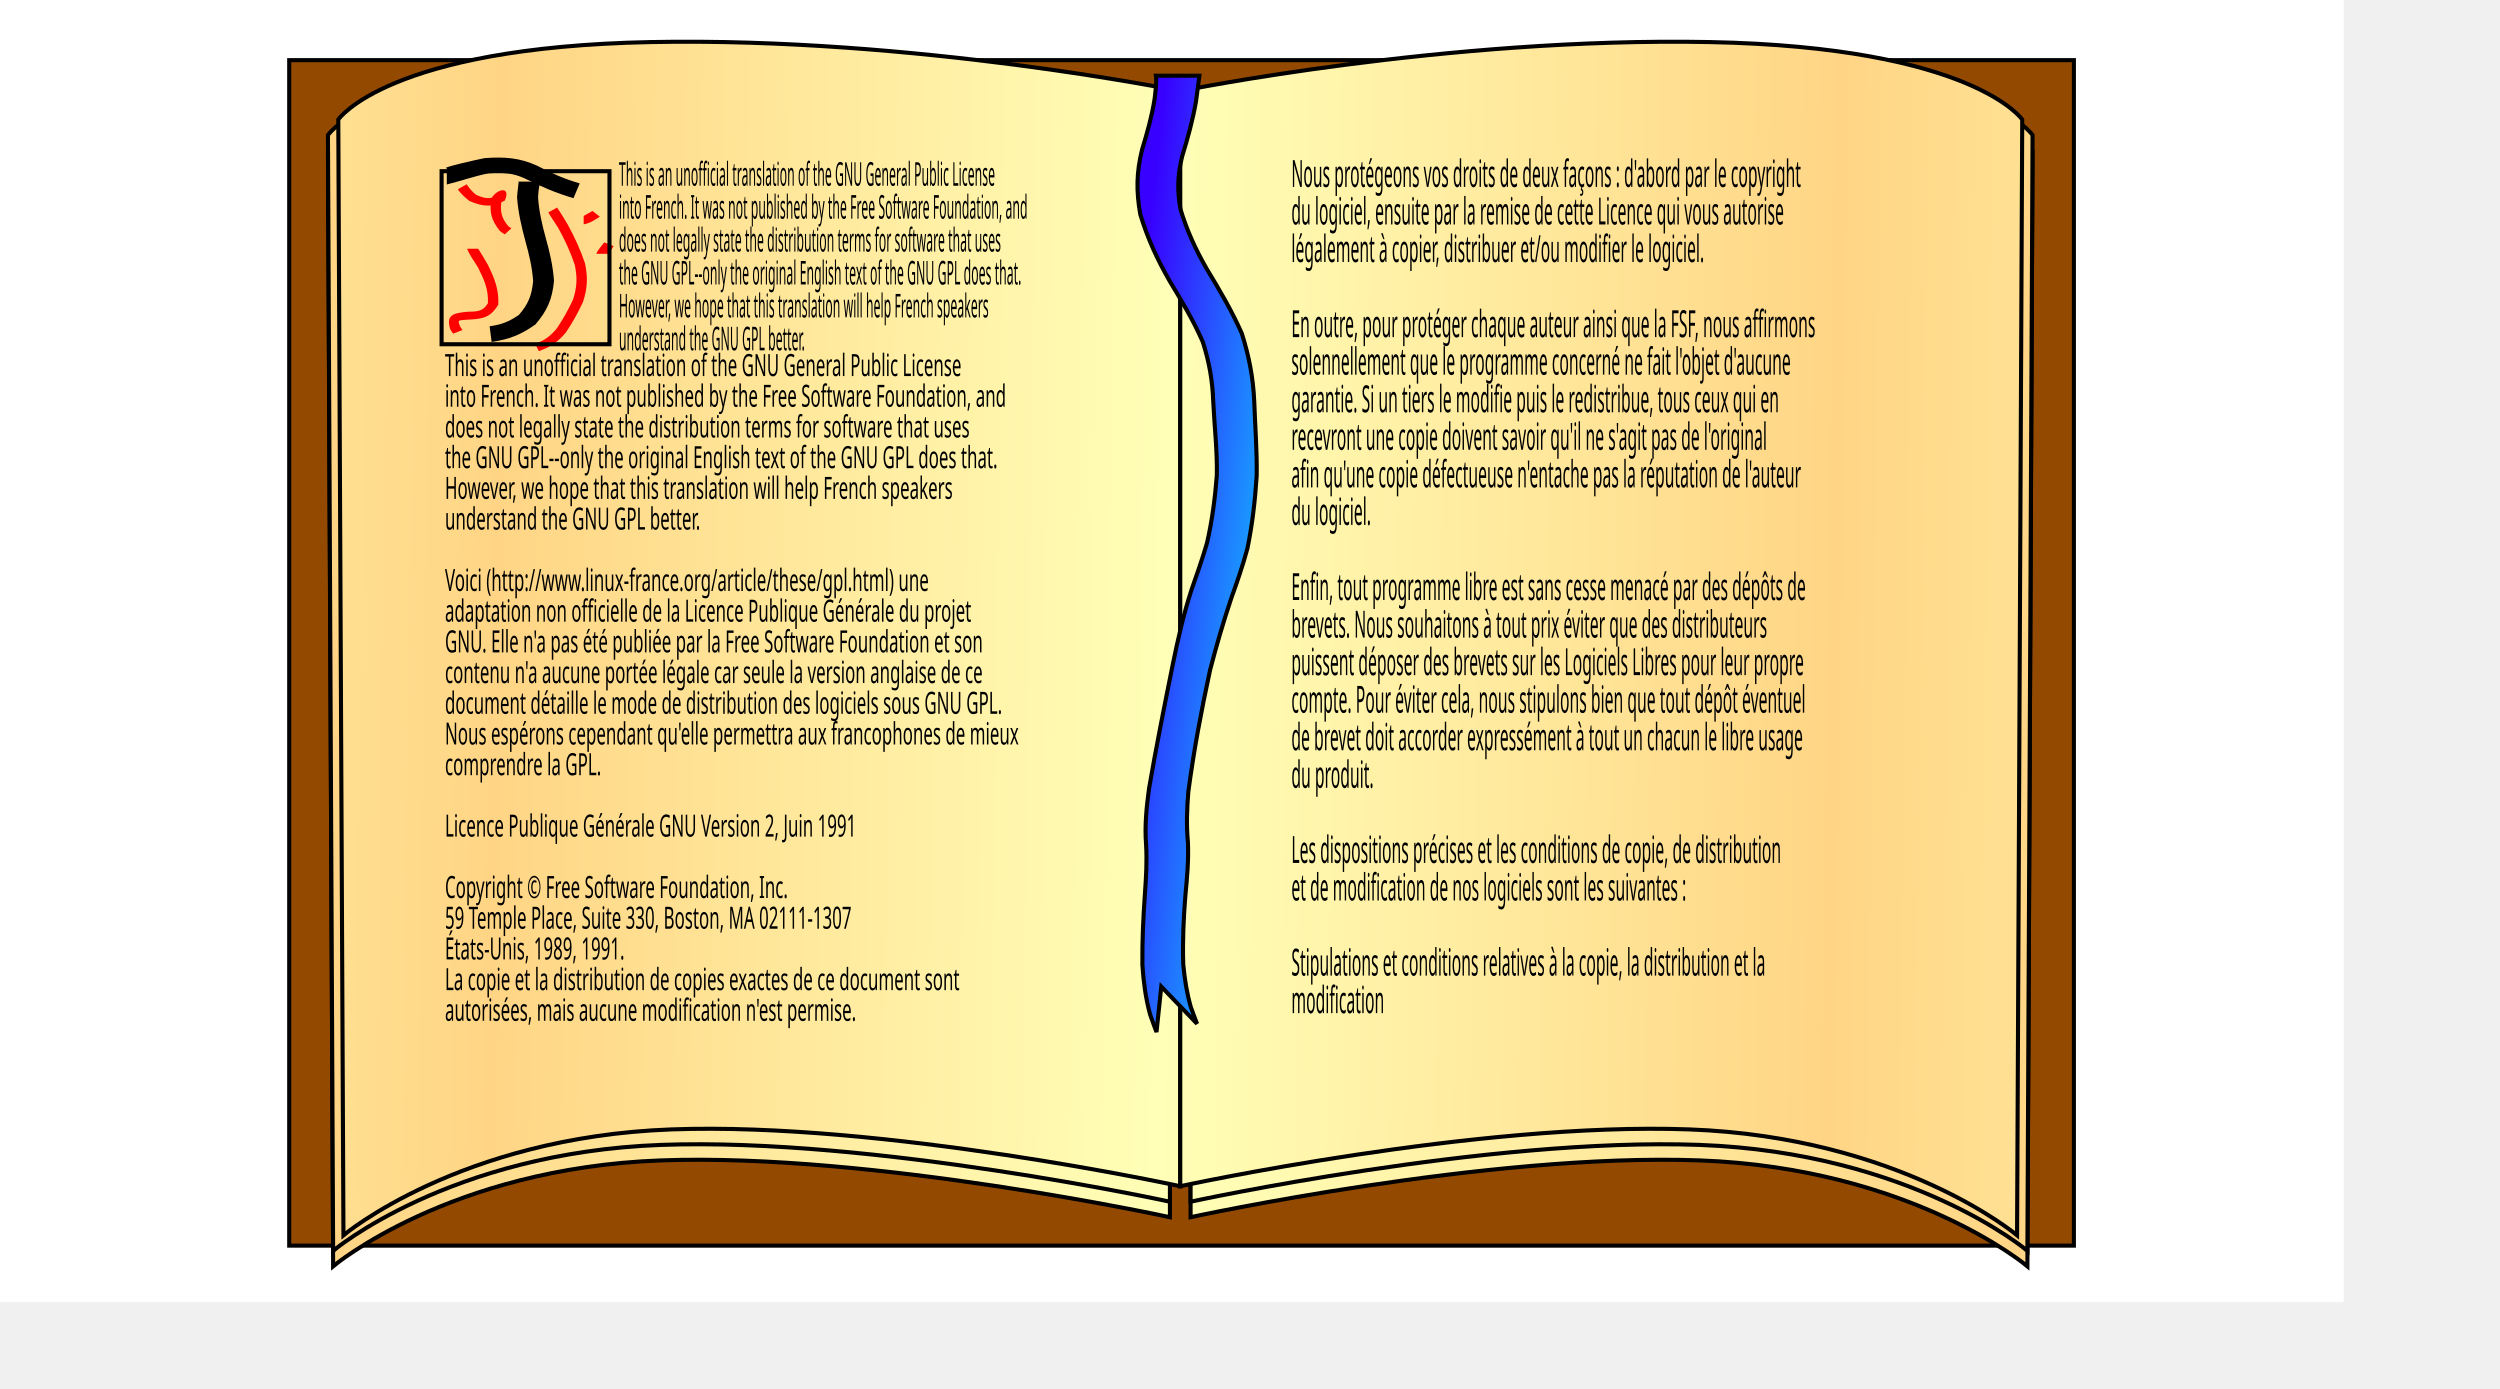
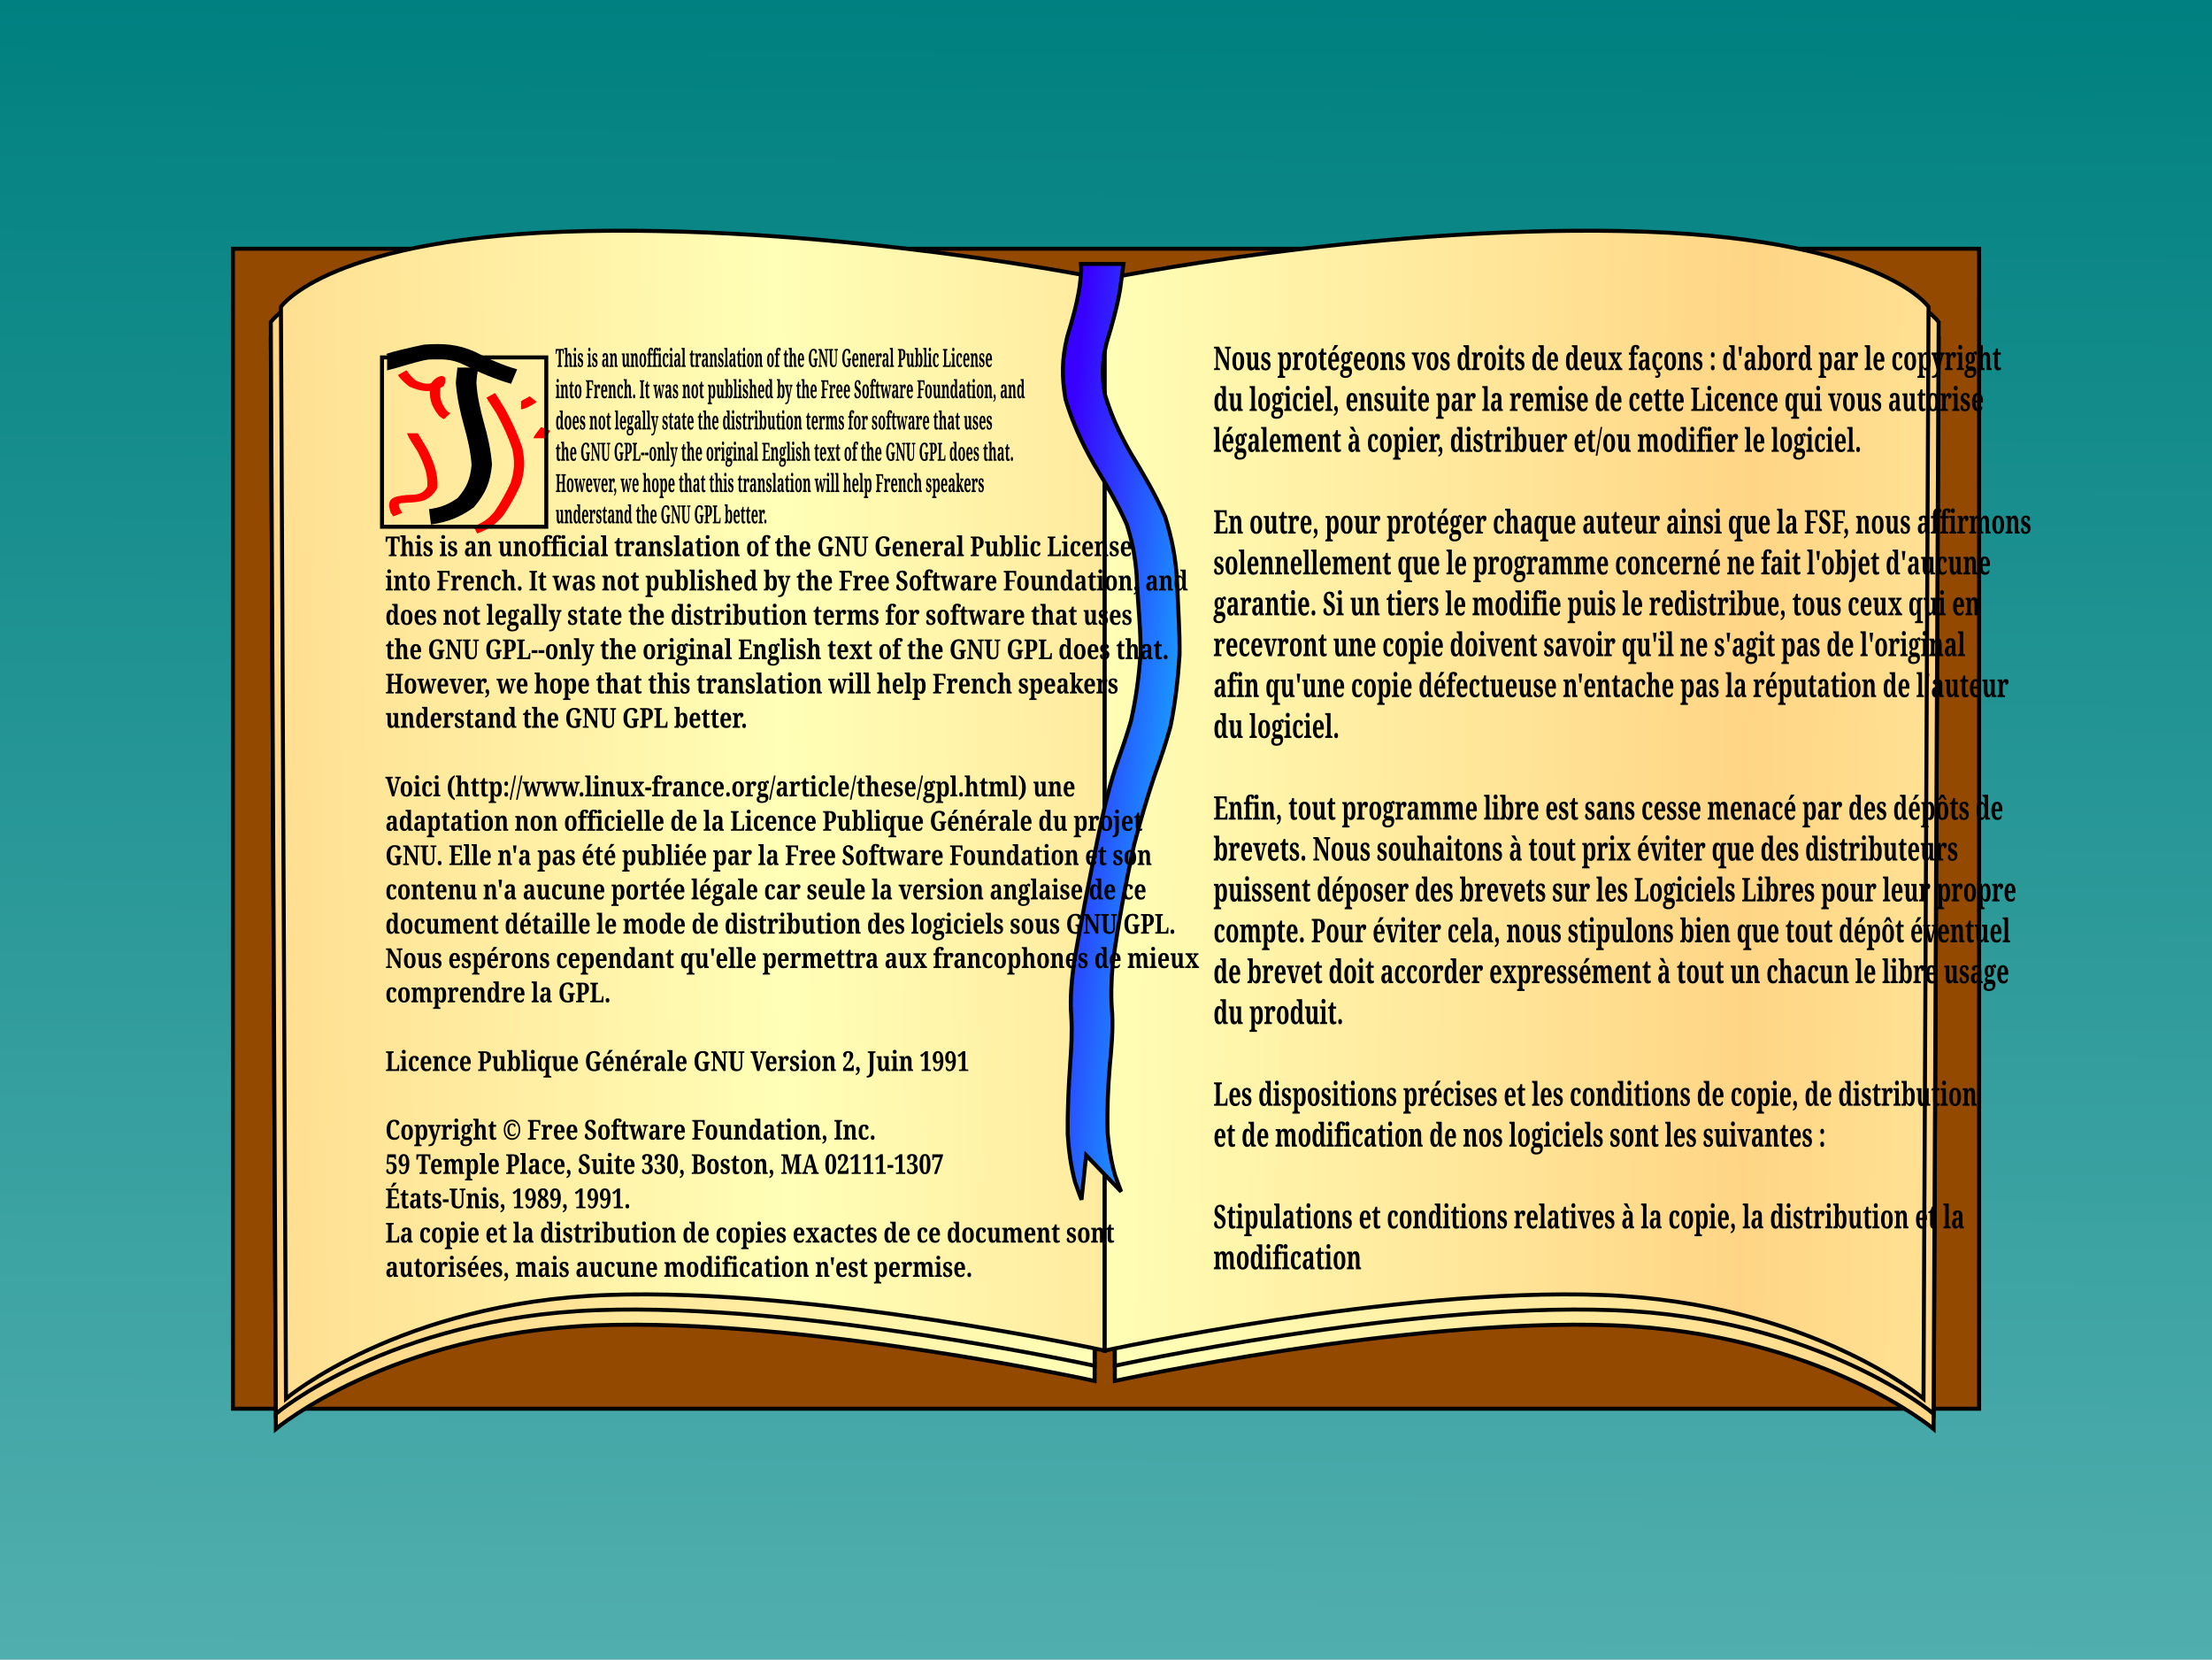
- <svg xmlns="http://www.w3.org/2000/svg" xmlns:xlink="http://www.w3.org/1999/xlink" id="svg548" width="1020.47pt" height="566.93pt">
+ <svg xmlns="http://www.w3.org/2000/svg" xmlns:xlink="http://www.w3.org/1999/xlink" id="svg548" width="1013" height="760" version="1.0">
  <defs id="defs550">
+     <linearGradient id="linearGradient2061">
+       <stop id="stop2063" offset="0" style="stop-color:teal;stop-opacity:1;" />
+       <stop id="stop2065" offset="1" style="stop-color:#51aeae;stop-opacity:1;" />
+     </linearGradient>
    <linearGradient id="linearGradient574">
      <stop style="stop-color:#3800ff;stop-opacity:1;" offset="0" id="stop575" />
      <stop style="stop-color:#17a5ff;stop-opacity:1;" offset="1" id="stop576" />
    </linearGradient>
    <linearGradient id="linearGradient559">
      <stop style="stop-color:#ffd585;stop-opacity:1;" offset="0" id="stop560" />
      <stop style="stop-color:#ffffb7;stop-opacity:1;" offset="1" id="stop561" />
    </linearGradient>
-     <linearGradient xlink:href="#linearGradient559" id="linearGradient562" x1="0.011" y1="0.461" x2="1.001" y2="0.461" gradientUnits="objectBoundingBox" spreadMethod="reflect" />
-     <linearGradient xlink:href="#linearGradient559" id="linearGradient563" x1="-2.001" y1="0.461" x2="-1.012" y2="0.461" gradientUnits="objectBoundingBox" gradientTransform="scale(-1,1)" spreadMethod="reflect" />
-     <linearGradient xlink:href="#linearGradient559" id="linearGradient570" x1="1.812" y1="0.438" x2="1.017" y2="0.453" gradientUnits="objectBoundingBox" spreadMethod="reflect" />
-     <linearGradient xlink:href="#linearGradient559" id="linearGradient571" x1="-0.188" y1="0.438" x2="-0.983" y2="0.453" gradientUnits="objectBoundingBox" gradientTransform="scale(-1,1)" spreadMethod="reflect" />
-     <linearGradient xlink:href="#linearGradient574" id="linearGradient573" x1="-0" y1="0.266" x2="0.706" y2="0.875" gradientUnits="objectBoundingBox" spreadMethod="pad" />
+     <linearGradient xlink:href="#linearGradient559" id="linearGradient562" x1="101.194" y1="448.484" x2="426.358" y2="448.484" gradientUnits="userSpaceOnUse" spreadMethod="reflect" gradientTransform="scale(0.840454,1.189833)" />
+     <linearGradient xlink:href="#linearGradient559" id="linearGradient563" x1="-559.973" y1="448.484" x2="-234.809" y2="448.484" gradientUnits="userSpaceOnUse" gradientTransform="scale(0.840454,1.189833)" spreadMethod="reflect" />
+     <linearGradient xlink:href="#linearGradient559" id="linearGradient570" x1="692.996" y1="440.783" x2="431.594" y2="445.917" gradientUnits="userSpaceOnUse" spreadMethod="reflect" gradientTransform="scale(0.840454,1.189833)" />
+     <linearGradient xlink:href="#linearGradient559" id="linearGradient571" x1="35.861" y1="440.783" x2="-225.54" y2="445.917" gradientUnits="userSpaceOnUse" gradientTransform="scale(0.840454,1.189833)" spreadMethod="reflect" />
+     <linearGradient xlink:href="#linearGradient574" id="linearGradient573" x1="957.798" y1="160.329" x2="1037.034" y2="228.73" gradientUnits="userSpaceOnUse" spreadMethod="pad" gradientTransform="scale(0.358051,2.7929)" />
+     <linearGradient xlink:href="#linearGradient559" id="linearGradient2038" gradientUnits="userSpaceOnUse" spreadMethod="reflect" x1="101.194" y1="448.484" x2="426.358" y2="448.484" gradientTransform="scale(0.840454,1.189833)" />
+     <linearGradient xlink:href="#linearGradient559" id="linearGradient2040" gradientUnits="userSpaceOnUse" gradientTransform="scale(0.840454,1.189833)" spreadMethod="reflect" x1="-559.973" y1="448.484" x2="-234.809" y2="448.484" />
+     <linearGradient xlink:href="#linearGradient2061" id="linearGradient2059" x1="524.58" y1="-0.852" x2="521.767" y2="760" gradientUnits="userSpaceOnUse" gradientTransform="scale(0.937963,1)" />
  </defs>
-   <rect style="fill:#ffffff;fill-opacity:1;fill-rule:evenodd;stroke:none;stroke-width:1pt;stroke-linecap:butt;stroke-linejoin:miter;stroke-opacity:1;" id="rect1062" width="1278.335" height="714.025" x="0" y="0.394" transform="matrix(0.99785,0,0,0.992489,0,-0.39177)" />
-   <rect style="font-size:12;fill:#934a00;fill-rule:evenodd;stroke:#000000;stroke-width:1.667pt;" id="rect556" width="971.307" height="645.195" x="157.405" y="32.737" />
-   <g id="g567" transform="matrix(1.66697,0,0,1.66697,46.35808,-559.0441)">
-     <path style="fill:url(#linearGradient562);fill-rule:evenodd;stroke:black;stroke-opacity:1;stroke-width:1pt;stroke-linejoin:miter;stroke-linecap:butt;fill-opacity:1;" d="M 84.324 743.737 C 84.324 743.737 122.27 711.694 191.415 709.164 C 260.561 706.634 357.533 727.715 357.533 727.715 L 357.533 370.182 C 357.533 370.182 270.68 352.474 184.669 354.16 C 98.659 355.847 82.637 379.457 82.637 379.457 C 82.637 379.457 84.324 743.737 84.324 743.737 z " id="path568" transform="translate(-3.372955,5.059402)" />
-     <path style="fill:url(#linearGradient563);fill-rule:evenodd;stroke:black;stroke-opacity:1;stroke-width:1pt;stroke-linejoin:miter;stroke-linecap:butt;fill-opacity:1;" d="M 84.324 743.737 C 84.324 743.737 122.27 711.694 191.415 709.164 C 260.561 706.634 357.533 727.715 357.533 727.715 L 357.533 370.182 C 357.533 370.182 270.68 352.474 184.669 354.16 C 98.659 355.847 82.637 379.457 82.637 379.457 C 82.637 379.457 84.324 743.737 84.324 743.737 z " id="path569" transform="matrix(-1,0,0,1,718.4393,5.059402)" />
+   <rect style="opacity:1;fill:url(#linearGradient2059);fill-opacity:1;stroke:none;stroke-width:6.123;stroke-linecap:butt;stroke-linejoin:round;stroke-miterlimit:4;stroke-dasharray:none;stroke-opacity:1" id="rect2121" width="1013" height="760" x="0" y="0" />
+   <g id="g1958" transform="matrix(0.823296,0,0,0.823296,-22.92742,86.95419)">
+     <rect y="32.737" x="157.405" height="645.195" width="971.307" id="rect556" style="font-size:12px;fill:#934a00;fill-rule:evenodd;stroke:black;stroke-width:1.667pt" />
+     <g transform="matrix(1.66697,0,0,1.66697,46.35808,-559.0441)" id="g567">
+       <path transform="translate(-3.372955,5.059402)" id="path568" d="M 84.324,743.737 C 84.324,743.737 122.27,711.694 191.415,709.164 C 260.561,706.634 357.533,727.715 357.533,727.715 L 357.533,370.182 C 357.533,370.182 270.68,352.474 184.669,354.16 C 98.659,355.847 82.637,379.457 82.637,379.457 C 82.637,379.457 84.324,743.737 84.324,743.737 z " style="fill:url(#linearGradient2038);fill-opacity:1;fill-rule:evenodd;stroke:black;stroke-width:1pt;stroke-linecap:butt;stroke-linejoin:miter;stroke-opacity:1" />
+       <path transform="matrix(-1,0,0,1,718.4393,5.059402)" id="path569" d="M 84.324,743.737 C 84.324,743.737 122.27,711.694 191.415,709.164 C 260.561,706.634 357.533,727.715 357.533,727.715 L 357.533,370.182 C 357.533,370.182 270.68,352.474 184.669,354.16 C 98.659,355.847 82.637,379.457 82.637,379.457 C 82.637,379.457 84.324,743.737 84.324,743.737 z " style="fill:url(#linearGradient2040);fill-opacity:1;fill-rule:evenodd;stroke:black;stroke-width:1pt;stroke-linecap:butt;stroke-linejoin:miter;stroke-opacity:1" />
+     </g>
+     <g transform="matrix(1.66697,0,0,1.66697,46.35808,-567.4778)" id="g564">
+       <path transform="translate(-3.372955,5.059402)" id="path557" d="M 84.324,743.737 C 84.324,743.737 122.27,711.694 191.415,709.164 C 260.561,706.634 357.533,727.715 357.533,727.715 L 357.533,370.182 C 357.533,370.182 270.68,352.474 184.669,354.16 C 98.659,355.847 82.637,379.457 82.637,379.457 C 82.637,379.457 84.324,743.737 84.324,743.737 z " style="fill:url(#linearGradient562);fill-opacity:1;fill-rule:evenodd;stroke:black;stroke-width:1pt;stroke-linecap:butt;stroke-linejoin:miter;stroke-opacity:1" />
+       <path transform="matrix(-1,0,0,1,718.4393,5.059402)" id="path558" d="M 84.324,743.737 C 84.324,743.737 122.27,711.694 191.415,709.164 C 260.561,706.634 357.533,727.715 357.533,727.715 L 357.533,370.182 C 357.533,370.182 270.68,352.474 184.669,354.16 C 98.659,355.847 82.637,379.457 82.637,379.457 C 82.637,379.457 84.324,743.737 84.324,743.737 z " style="fill:url(#linearGradient563);fill-opacity:1;fill-rule:evenodd;stroke:black;stroke-width:1pt;stroke-linecap:butt;stroke-linejoin:miter;stroke-opacity:1" />
+     </g>
+     <path transform="matrix(1.66697,0,0,1.66697,46.35808,-567.478)" id="path554" d="M 84.324,743.737 C 84.324,743.737 122.27,711.694 191.415,709.164 C 260.561,706.634 357.533,727.715 357.533,727.715 L 357.533,370.182 C 357.533,370.182 270.68,352.474 184.669,354.16 C 98.659,355.847 82.637,379.457 82.637,379.457 C 82.637,379.457 84.324,743.737 84.324,743.737 z " style="fill:url(#linearGradient571);fill-opacity:1;fill-rule:evenodd;stroke:black;stroke-width:1pt;stroke-linecap:butt;stroke-linejoin:miter;stroke-opacity:1" />
+     <path transform="matrix(-1.66697,0,0,1.66697,1238.352,-567.478)" id="path555" d="M 84.324,743.737 C 84.324,743.737 122.27,711.694 191.415,709.164 C 260.561,706.634 357.533,727.715 357.533,727.715 L 357.533,370.182 C 357.533,370.182 270.68,352.474 184.669,354.16 C 98.659,355.847 82.637,379.457 82.637,379.457 C 82.637,379.457 84.324,743.737 84.324,743.737 z " style="fill:url(#linearGradient570);fill-opacity:1;fill-rule:evenodd;stroke:black;stroke-width:1pt;stroke-linecap:butt;stroke-linejoin:miter;stroke-opacity:1" />
+     <path transform="matrix(1.66697,0,0,1.66697,46.35808,-567.4778)" d="M 363.794,365.137 C 363.44,367.936 363.055,370.732 362.674,373.527 C 361.616,379.672 359.985,385.489 358.162,391.447 C 356.629,397.67 356.494,402.426 357.606,408.744 C 359.717,415.729 362.523,421.823 366.143,428.156 C 370.346,435.095 374.376,441.883 377.637,449.313 C 379.987,456.763 381.334,463.687 381.689,471.491 C 381.952,479.609 382.633,487.614 382.486,495.785 C 381.96,503.817 381.084,511.596 379.465,519.481 C 377.978,524.98 376.152,530.291 374.223,535.649 C 371.608,543.396 369.356,551.184 367.289,559.095 C 364.426,572.306 361.958,585.466 360.173,598.866 C 359.718,604.47 359.507,609.774 360.032,615.366 C 360.289,621.218 359.769,626.906 359.213,632.734 C 358.599,640.26 358.267,647.648 358.504,655.195 C 358.954,660.045 359.647,664.581 360.994,669.261 C 361.635,671.08 362.333,672.875 363.013,674.68 L 351.336,662.539 L 349.778,677.381 C 349.06,675.448 348.333,673.523 347.666,671.572 C 346.215,666.222 345.557,661.057 345.173,655.528 C 345.079,647.685 345.457,639.944 346.007,632.121 C 346.374,626.736 346.708,621.469 346.368,616.08 C 345.902,609.862 346.512,604.053 347.34,597.873 C 349.664,584.396 352.339,570.998 355.044,557.592 C 356.752,549.244 358.55,541.189 361.172,533.09 C 362.978,527.974 364.762,522.886 366.274,517.675 C 367.961,510.305 368.907,503.044 369.482,495.506 C 369.62,487.389 368.689,479.563 368.302,471.517 C 368.07,464.64 366.981,458.622 364.897,452.062 C 361.847,445.096 358.021,438.718 354.094,432.207 C 350.004,425.093 346.853,418.242 344.476,410.386 C 343.142,402.746 343.222,396.791 345.072,389.262 C 346.774,383.7 348.293,378.313 349.185,372.562 C 349.425,370.121 349.879,367.592 349.586,365.137 L 363.794,365.137 z " id="path572" style="fill:url(#linearGradient573);fill-opacity:1;fill-rule:nonzero;stroke:black;stroke-width:1pt;stroke-linecap:butt;stroke-linejoin:miter;stroke-opacity:1" />
+     <g transform="matrix(1.66697,0,0,1.66697,46.35808,-552.0157)" id="g586">
+       <path d="M 118.069,386.082 C 115.579,386.033 127.761,383.289 130.433,382.767 C 136.855,382.334 141.676,382.579 147.557,385.25 C 152.114,387.641 156.518,389.61 161.47,391.017 L 159.429,395.851 C 153.842,394.218 148.789,392.056 143.59,389.442 C 139.528,387.545 136.245,387.457 131.77,387.727 C 127.071,388.642 122.657,390.244 118.069,391.384 L 118.069,386.082 z " id="path578" style="fill:black;fill-opacity:1;fill-rule:nonzero;stroke:none;stroke-width:1pt;stroke-linecap:butt;stroke-linejoin:miter;stroke-opacity:1" />
+       <path d="M 148.589,390.435 C 148.158,392.013 147.962,393.729 147.87,395.577 C 148.165,400.181 149.155,404.381 150.371,408.827 C 151.698,413.533 152.714,417.971 153.071,422.853 C 152.478,428.879 150.92,432.484 146.99,437.089 C 142.292,440.441 138.407,441.951 132.699,442.8 L 132.046,437.673 C 135.877,437.161 138.425,436.161 141.601,433.961 C 144.692,430.426 145.791,427.612 146.258,422.945 C 145.939,418.389 144.94,414.24 143.717,409.845 C 142.417,405.06 141.38,400.504 141.001,395.556 C 141.029,394.404 141.836,388.396 141.485,390.435 L 148.589,390.435 z " id="path579" style="fill:black;fill-opacity:1;fill-rule:nonzero;stroke:none;stroke-width:1pt;stroke-linecap:butt;stroke-linejoin:miter;stroke-opacity:1" />
+       <path d="M 124.551,391.329 C 125.509,392.724 126.35,393.76 127.709,394.808 C 130.144,395.812 131.979,396.396 134.31,394.983 C 134.805,394.245 136.594,394.956 135.953,396.593 C 135.412,400.118 135.853,402.167 138.078,404.947 C 138.782,405.466 138.417,405.223 139.173,405.674 L 136.981,407.663 C 135.876,406.972 136.408,407.342 135.387,406.556 C 132.569,402.944 131.894,400.433 132.614,395.891 C 134.69,392.545 139.07,391.98 137.001,396.633 C 132.728,398.953 129.907,398.647 125.449,396.776 C 124.167,395.777 122,393.782 121.705,392.913 L 124.551,391.329 z " id="path580" style="fill:red;fill-opacity:1;fill-rule:nonzero;stroke:none;stroke-width:1pt;stroke-linecap:butt;stroke-linejoin:miter;stroke-opacity:1" />
+       <path d="M 128.262,412.359 C 128.325,412.223 130.848,416.514 131.444,417.536 C 133.652,421.993 135.108,425.606 134.88,430.592 C 132.297,435.012 129.563,435.296 124.574,435.534 C 122.042,435.783 121.38,435.403 122.442,437.773 C 122.902,438.528 122.657,438.15 123.178,438.904 L 120.116,440.085 C 119.496,439.192 119.788,439.638 119.237,438.748 C 117.695,434.018 120.061,433.446 124.513,432.954 C 127.764,432.829 129.77,433.05 131.483,430.174 C 131.732,425.749 130.266,422.476 128.294,418.539 C 127.096,416.532 125.536,414.535 124.71,412.359 L 128.262,412.359 z " id="path581" style="fill:red;fill-opacity:1;fill-rule:nonzero;stroke:none;stroke-width:1pt;stroke-linecap:butt;stroke-linejoin:miter;stroke-opacity:1" />
+       <path d="M 154.065,398.918 C 155.323,400.712 156.43,402.621 157.567,404.494 C 159.823,408.61 161.681,412.649 163.184,417.097 C 164.154,421.807 164.018,425.127 162.549,429.706 C 160.916,433.236 159.111,436.516 156.923,439.732 C 154.275,442.85 151.963,444.406 148.112,445.796 L 146.899,443.376 C 150.005,442.278 151.749,441.007 153.886,438.505 C 155.978,435.455 157.701,432.342 159.26,428.989 C 160.601,424.864 160.721,421.907 159.857,417.656 C 158.416,413.367 156.625,409.495 154.431,405.54 C 153.571,404.154 151.605,401.27 151.218,400.503 L 154.065,398.918 z " id="path582" style="fill:red;fill-opacity:1;fill-rule:nonzero;stroke:none;stroke-width:1pt;stroke-linecap:butt;stroke-linejoin:miter;stroke-opacity:1" />
+       <path d="M 162.76,401.743 C 162.378,401.74 164.956,400.465 165.636,400.026 L 168.027,401.887 C 166.315,403.003 164.788,404.041 162.76,404.393 L 162.76,401.743 z " id="path583" style="fill:red;fill-opacity:1;fill-rule:nonzero;stroke:none;stroke-width:1pt;stroke-linecap:butt;stroke-linejoin:miter;stroke-opacity:1" />
+       <path d="M 166.872,414.015 C 167.446,412.631 168.555,411.502 169.458,410.287 L 172.526,411.504 C 172.11,412.075 170.339,415.009 170.424,414.015 L 166.872,414.015 z " id="path584" style="fill:red;fill-opacity:1;fill-rule:nonzero;stroke:none;stroke-width:1pt;stroke-linecap:butt;stroke-linejoin:miter;stroke-opacity:1" />
+       <rect y="387.046" x="116.367" height="56.497" width="54.811" id="rect585" style="font-size:12px;fill:none;fill-rule:evenodd;stroke:black;stroke-width:1pt;stroke-opacity:1" />
+     </g>
+     <text transform="scale(0.722322,1.384425)" id="text601" y="71.114" x="466.343" style="font-size:10.055px;font-style:normal;font-weight:normal;writing-mode:lr-tb;text-anchor:start;fill:black;fill-opacity:1;stroke:none;stroke-width:1pt;stroke-linecap:butt;stroke-linejoin:miter;stroke-opacity:1;font-family:Electroharmonix">
+       <tspan style="font-weight:bold;font-family:Garamond" id="tspan858" y="71.114" x="466.343">This is an unofficial translation of the GNU General Public License</tspan>
+       <tspan style="font-weight:bold;font-family:Garamond" id="tspan860" y="83.683" x="466.343">into French. It was not published by the Free Software Foundation, and</tspan>
+       <tspan style="font-weight:bold;font-family:Garamond" id="tspan862" y="96.252" x="466.343">does not legally state the distribution terms for software that uses</tspan>
+       <tspan style="font-weight:bold;font-family:Garamond" id="tspan864" y="108.821" x="466.343">the GNU GPL--only the original English text of the GNU GPL does that.</tspan>
+       <tspan style="font-weight:bold;font-family:Garamond" id="tspan866" y="121.39" x="466.343">However, we hope that this translation will help French speakers</tspan>
+       <tspan style="font-weight:bold;font-family:Garamond" id="tspan868" y="133.959" x="466.343">understand the GNU GPL better.</tspan>
+       <tspan style="font-weight:bold;font-family:Garamond" id="tspan870" y="146.528" x="466.343" />
+     </text>
+     <text transform="scale(0.901681,1.109039)" x="268.613" y="183.689" id="text872" style="font-size:13.77px;font-style:normal;font-weight:normal;writing-mode:lr-tb;text-anchor:start;fill:black;fill-opacity:1;stroke:none;stroke-width:1pt;stroke-linecap:butt;stroke-linejoin:miter;stroke-opacity:1;font-family:Electroharmonix">
+       <tspan style="font-weight:bold;font-family:Garamond" id="tspan877" y="183.689" x="268.613">This is an unofficial translation of the GNU General Public License</tspan>
+       <tspan style="font-weight:bold;font-family:Garamond" id="tspan879" y="200.901" x="268.613">into French. It was not published by the Free Software Foundation, and</tspan>
+       <tspan style="font-weight:bold;font-family:Garamond" id="tspan881" y="218.114" x="268.613">does not legally state the distribution terms for software that uses</tspan>
+       <tspan style="font-weight:bold;font-family:Garamond" id="tspan883" y="235.326" x="268.613">the GNU GPL--only the original English text of the GNU GPL does that.</tspan>
+       <tspan style="font-weight:bold;font-family:Garamond" id="tspan885" y="252.538" x="268.613">However, we hope that this translation will help French speakers</tspan>
+       <tspan style="font-weight:bold;font-family:Garamond" id="tspan887" y="269.751" x="268.613">understand the GNU GPL better.</tspan>
+       <tspan style="font-weight:bold;font-family:Garamond" id="tspan889" y="286.963" x="268.613" />
+       <tspan style="font-weight:bold;font-family:Garamond" id="tspan891" y="304.176" x="268.613">Voici (http://www.linux-france.org/article/these/gpl.html) une</tspan>
+       <tspan style="font-weight:bold;font-family:Garamond" id="tspan893" y="321.388" x="268.613">adaptation non officielle de la Licence Publique Générale du projet</tspan>
+       <tspan style="font-weight:bold;font-family:Garamond" id="tspan895" y="338.601" x="268.613">GNU. Elle n'a pas été publiée par la Free Software Foundation et son</tspan>
+       <tspan style="font-weight:bold;font-family:Garamond" id="tspan897" y="355.813" x="268.613">contenu n'a aucune portée légale car seule la version anglaise de ce</tspan>
+       <tspan style="font-weight:bold;font-family:Garamond" id="tspan899" y="373.026" x="268.613">document détaille le mode de distribution des logiciels sous GNU GPL.</tspan>
+       <tspan style="font-weight:bold;font-family:Garamond" id="tspan901" y="390.238" x="268.613">Nous espérons cependant qu'elle permettra aux francophones de mieux</tspan>
+       <tspan style="font-weight:bold;font-family:Garamond" id="tspan903" y="407.451" x="268.613">comprendre la GPL.</tspan>
+       <tspan style="font-weight:bold;font-family:Garamond" id="tspan905" y="424.663" x="268.613" />
+       <tspan style="font-weight:bold;font-family:Garamond" id="tspan907" y="441.876" x="268.613">Licence Publique Générale GNU Version 2, Juin 1991</tspan>
+       <tspan style="font-weight:bold;font-family:Garamond" id="tspan909" y="459.088" x="268.613" />
+       <tspan style="font-weight:bold;font-family:Garamond" id="tspan911" y="476.301" x="268.613">Copyright © Free Software Foundation, Inc.</tspan>
+       <tspan style="font-weight:bold;font-family:Garamond" id="tspan913" y="493.513" x="268.613">59 Temple Place, Suite 330, Boston, MA 02111-1307</tspan>
+       <tspan style="font-weight:bold;font-family:Garamond" id="tspan915" y="510.725" x="268.613">États-Unis, 1989, 1991.</tspan>
+       <tspan style="font-weight:bold;font-family:Garamond" id="tspan917" y="527.938" x="268.613">La copie et la distribution de copies exactes de ce document sont</tspan>
+       <tspan style="font-weight:bold;font-family:Garamond" id="tspan919" y="545.15" x="268.613">autorisées, mais aucune modification n'est permise.</tspan>
+       <tspan style="font-weight:bold;font-family:Garamond" id="tspan921" y="562.363" x="268.613" />
+       <tspan style="font-weight:bold;font-family:Garamond" id="tspan923" y="579.575" x="268.613" />
+       <tspan style="font-weight:bold;font-family:Garamond" id="tspan925" y="596.788" x="268.613" />
+     </text>
+     <text transform="scale(0.833666,1.199521)" id="text931" y="83.541" x="843.027" style="font-size:15.162px;font-style:normal;font-weight:normal;writing-mode:lr-tb;text-anchor:start;fill:black;fill-opacity:1;stroke:none;stroke-width:1pt;stroke-linecap:butt;stroke-linejoin:miter;stroke-opacity:1;font-family:Electroharmonix">
+       <tspan style="font-weight:bold;font-family:Garamond" id="tspan936" y="83.541" x="843.027">Nous protégeons vos droits de deux façons : d'abord par le copyright</tspan>
+       <tspan style="font-weight:bold;font-family:Garamond" id="tspan938" y="102.493" x="843.027">du logiciel, ensuite par la remise de cette Licence qui vous autorise</tspan>
+       <tspan style="font-weight:bold;font-family:Garamond" id="tspan940" y="121.445" x="843.027">légalement à copier, distribuer et/ou modifier le logiciel.</tspan>
+       <tspan style="font-weight:bold;font-family:Garamond" id="tspan942" y="140.397" x="843.027" />
+       <tspan style="font-weight:bold;font-family:Garamond" id="tspan944" y="159.349" x="843.027">En outre, pour protéger chaque auteur ainsi que la FSF, nous affirmons</tspan>
+       <tspan style="font-weight:bold;font-family:Garamond" id="tspan946" y="178.301" x="843.027">solennellement que le programme concerné ne fait l'objet d'aucune</tspan>
+       <tspan style="font-weight:bold;font-family:Garamond" id="tspan948" y="197.253" x="843.027">garantie. Si un tiers le modifie puis le redistribue, tous ceux qui en</tspan>
+       <tspan style="font-weight:bold;font-family:Garamond" id="tspan950" y="216.206" x="843.027">recevront une copie doivent savoir qu'il ne s'agit pas de l'original</tspan>
+       <tspan style="font-weight:bold;font-family:Garamond" id="tspan952" y="235.158" x="843.027">afin qu'une copie défectueuse n'entache pas la réputation de l'auteur</tspan>
+       <tspan style="font-weight:bold;font-family:Garamond" id="tspan954" y="254.11" x="843.027">du logiciel.</tspan>
+       <tspan style="font-weight:bold;font-family:Garamond" id="tspan956" y="273.062" x="843.027" />
+       <tspan style="font-weight:bold;font-family:Garamond" id="tspan958" y="292.014" x="843.027">Enfin, tout programme libre est sans cesse menacé par des dépôts de</tspan>
+       <tspan style="font-weight:bold;font-family:Garamond" id="tspan960" y="310.966" x="843.027">brevets. Nous souhaitons à tout prix éviter que des distributeurs</tspan>
+       <tspan style="font-weight:bold;font-family:Garamond" id="tspan962" y="329.918" x="843.027">puissent déposer des brevets sur les Logiciels Libres pour leur propre</tspan>
+       <tspan style="font-weight:bold;font-family:Garamond" id="tspan964" y="348.87" x="843.027">compte. Pour éviter cela, nous stipulons bien que tout dépôt éventuel</tspan>
+       <tspan style="font-weight:bold;font-family:Garamond" id="tspan966" y="367.823" x="843.027">de brevet doit accorder expressément à tout un chacun le libre usage</tspan>
+       <tspan style="font-weight:bold;font-family:Garamond" id="tspan968" y="386.775" x="843.027">du produit.</tspan>
+       <tspan style="font-weight:bold;font-family:Garamond" id="tspan970" y="405.727" x="843.027" />
+       <tspan style="font-weight:bold;font-family:Garamond" id="tspan972" y="424.679" x="843.027">Les dispositions précises et les conditions de copie, de distribution</tspan>
+       <tspan style="font-weight:bold;font-family:Garamond" id="tspan974" y="443.631" x="843.027">et de modification de nos logiciels sont les suivantes :</tspan>
+       <tspan style="font-weight:bold;font-family:Garamond" id="tspan976" y="462.583" x="843.027" />
+       <tspan style="font-weight:bold;font-family:Garamond" id="tspan978" y="481.535" x="843.027">Stipulations et conditions relatives à la copie, la distribution et la</tspan>
+       <tspan style="font-weight:bold;font-family:Garamond" id="tspan980" y="500.487" x="843.027">modification</tspan>
+       <tspan style="font-weight:bold;font-family:Garamond" id="tspan982" y="519.44" x="843.027" />
+     </text>
  </g>
-   <g id="g564" transform="matrix(1.66697,0,0,1.66697,46.35808,-567.4778)">
-     <path style="fill:url(#linearGradient562);fill-rule:evenodd;stroke:black;stroke-opacity:1;stroke-width:1pt;stroke-linejoin:miter;stroke-linecap:butt;fill-opacity:1;" d="M 84.324 743.737 C 84.324 743.737 122.27 711.694 191.415 709.164 C 260.561 706.634 357.533 727.715 357.533 727.715 L 357.533 370.182 C 357.533 370.182 270.68 352.474 184.669 354.16 C 98.659 355.847 82.637 379.457 82.637 379.457 C 82.637 379.457 84.324 743.737 84.324 743.737 z " id="path557" transform="translate(-3.372955,5.059402)" />
-     <path style="fill:url(#linearGradient563);fill-rule:evenodd;stroke:black;stroke-opacity:1;stroke-width:1pt;stroke-linejoin:miter;stroke-linecap:butt;fill-opacity:1;" d="M 84.324 743.737 C 84.324 743.737 122.27 711.694 191.415 709.164 C 260.561 706.634 357.533 727.715 357.533 727.715 L 357.533 370.182 C 357.533 370.182 270.68 352.474 184.669 354.16 C 98.659 355.847 82.637 379.457 82.637 379.457 C 82.637 379.457 84.324 743.737 84.324 743.737 z " id="path558" transform="matrix(-1,0,0,1,718.4393,5.059402)" />
-   </g>
-   <path style="fill:url(#linearGradient571);fill-rule:evenodd;stroke:black;stroke-opacity:1;stroke-width:1pt;stroke-linejoin:miter;stroke-linecap:butt;fill-opacity:1;" d="M 84.324 743.737 C 84.324 743.737 122.27 711.694 191.415 709.164 C 260.561 706.634 357.533 727.715 357.533 727.715 L 357.533 370.182 C 357.533 370.182 270.68 352.474 184.669 354.16 C 98.659 355.847 82.637 379.457 82.637 379.457 C 82.637 379.457 84.324 743.737 84.324 743.737 z " id="path554" transform="matrix(1.66697,0,0,1.66697,46.35808,-567.478)" />
-   <path style="fill:url(#linearGradient570);fill-rule:evenodd;stroke:black;stroke-opacity:1;stroke-width:1pt;stroke-linejoin:miter;stroke-linecap:butt;fill-opacity:1;" d="M 84.324 743.737 C 84.324 743.737 122.27 711.694 191.415 709.164 C 260.561 706.634 357.533 727.715 357.533 727.715 L 357.533 370.182 C 357.533 370.182 270.68 352.474 184.669 354.16 C 98.659 355.847 82.637 379.457 82.637 379.457 C 82.637 379.457 84.324 743.737 84.324 743.737 z " id="path555" transform="matrix(-1.66697,0,0,1.66697,1238.352,-567.478)" />
-   <path style="fill:url(#linearGradient573);fill-rule:nonzero;stroke:#000000;fill-opacity:1;stroke-opacity:1;stroke-width:1pt;stroke-linejoin:miter;stroke-linecap:butt;" id="path572" d="M 363.794 365.137 C 363.44 367.936 363.055 370.732 362.674 373.527 C 361.616 379.672 359.985 385.489 358.162 391.447 C 356.629 397.67 356.494 402.426 357.606 408.744 C 359.717 415.729 362.523 421.823 366.143 428.156 C 370.346 435.095 374.376 441.883 377.637 449.313 C 379.987 456.763 381.334 463.687 381.689 471.491 C 381.952 479.609 382.633 487.614 382.486 495.785 C 381.96 503.817 381.084 511.596 379.465 519.481 C 377.978 524.98 376.152 530.291 374.223 535.649 C 371.608 543.396 369.356 551.184 367.289 559.095 C 364.426 572.306 361.958 585.466 360.173 598.866 C 359.718 604.47 359.507 609.774 360.032 615.366 C 360.289 621.218 359.769 626.906 359.213 632.734 C 358.599 640.26 358.267 647.648 358.504 655.195 C 358.954 660.045 359.647 664.581 360.994 669.261 C 361.635 671.08 362.333 672.875 363.013 674.68 L 351.336 662.539 L 349.778 677.381 C 349.06 675.448 348.333 673.523 347.666 671.572 C 346.215 666.222 345.557 661.057 345.173 655.528 C 345.079 647.685 345.457 639.944 346.007 632.121 C 346.374 626.736 346.708 621.469 346.368 616.08 C 345.902 609.862 346.512 604.053 347.34 597.873 C 349.664 584.396 352.339 570.998 355.044 557.592 C 356.752 549.244 358.55 541.189 361.172 533.09 C 362.978 527.974 364.762 522.886 366.274 517.675 C 367.961 510.305 368.907 503.044 369.482 495.506 C 369.62 487.389 368.689 479.563 368.302 471.517 C 368.07 464.64 366.981 458.622 364.897 452.062 C 361.847 445.096 358.021 438.718 354.094 432.207 C 350.004 425.093 346.853 418.242 344.476 410.386 C 343.142 402.746 343.222 396.791 345.072 389.262 C 346.774 383.7 348.293 378.313 349.185 372.562 C 349.425 370.121 349.879 367.592 349.586 365.137 L 363.794 365.137 z " transform="matrix(1.66697,0,0,1.66697,46.35808,-567.4778)" />
-   <g id="g586" transform="matrix(1.66697,0,0,1.66697,46.35808,-552.0157)">
-     <path style="fill:black;fill-rule:nonzero;stroke:none;fill-opacity:1;stroke-opacity:1;stroke-width:1pt;stroke-linejoin:miter;stroke-linecap:butt;" id="path578" d="M 118.069 386.082 C 115.579 386.033 127.761 383.289 130.433 382.767 C 136.855 382.334 141.676 382.579 147.557 385.25 C 152.114 387.641 156.518 389.61 161.47 391.017 L 159.429 395.851 C 153.842 394.218 148.789 392.056 143.59 389.442 C 139.528 387.545 136.245 387.457 131.77 387.727 C 127.071 388.642 122.657 390.244 118.069 391.384 L 118.069 386.082 z " />
-     <path style="fill:#000000;fill-rule:nonzero;stroke:none;fill-opacity:1;stroke-opacity:1;stroke-width:1pt;stroke-linejoin:miter;stroke-linecap:butt;" id="path579" d="M 148.589 390.435 C 148.158 392.013 147.962 393.729 147.87 395.577 C 148.165 400.181 149.155 404.381 150.371 408.827 C 151.698 413.533 152.714 417.971 153.071 422.853 C 152.478 428.879 150.92 432.484 146.99 437.089 C 142.292 440.441 138.407 441.951 132.699 442.8 L 132.046 437.673 C 135.877 437.161 138.425 436.161 141.601 433.961 C 144.692 430.426 145.791 427.612 146.258 422.945 C 145.939 418.389 144.94 414.24 143.717 409.845 C 142.417 405.06 141.38 400.504 141.001 395.556 C 141.029 394.404 141.836 388.396 141.485 390.435 L 148.589 390.435 z " />
-     <path style="fill:#ff0000;fill-rule:nonzero;stroke:none;fill-opacity:1;stroke-opacity:1;stroke-width:1pt;stroke-linejoin:miter;stroke-linecap:butt;" id="path580" d="M 124.551 391.329 C 125.509 392.724 126.35 393.76 127.709 394.808 C 130.144 395.812 131.979 396.396 134.31 394.983 C 134.805 394.245 136.594 394.956 135.953 396.593 C 135.412 400.118 135.853 402.167 138.078 404.947 C 138.782 405.466 138.417 405.223 139.173 405.674 L 136.981 407.663 C 135.876 406.972 136.408 407.342 135.387 406.556 C 132.569 402.944 131.894 400.433 132.614 395.891 C 134.69 392.545 139.07 391.98 137.001 396.633 C 132.728 398.953 129.907 398.647 125.449 396.776 C 124.167 395.777 122 393.782 121.705 392.913 L 124.551 391.329 z " />
-     <path style="fill:#ff0000;fill-rule:nonzero;stroke:none;fill-opacity:1;stroke-opacity:1;stroke-width:1pt;stroke-linejoin:miter;stroke-linecap:butt;" id="path581" d="M 128.262 412.359 C 128.325 412.223 130.848 416.514 131.444 417.536 C 133.652 421.993 135.108 425.606 134.88 430.592 C 132.297 435.012 129.563 435.296 124.574 435.534 C 122.042 435.783 121.38 435.403 122.442 437.773 C 122.902 438.528 122.657 438.15 123.178 438.904 L 120.116 440.085 C 119.496 439.192 119.788 439.638 119.237 438.748 C 117.695 434.018 120.061 433.446 124.513 432.954 C 127.764 432.829 129.77 433.05 131.483 430.174 C 131.732 425.749 130.266 422.476 128.294 418.539 C 127.096 416.532 125.536 414.535 124.71 412.359 L 128.262 412.359 z " />
-     <path style="fill:#ff0000;fill-rule:nonzero;stroke:none;fill-opacity:1;stroke-opacity:1;stroke-width:1pt;stroke-linejoin:miter;stroke-linecap:butt;" id="path582" d="M 154.065 398.918 C 155.323 400.712 156.43 402.621 157.567 404.494 C 159.823 408.61 161.681 412.649 163.184 417.097 C 164.154 421.807 164.018 425.127 162.549 429.706 C 160.916 433.236 159.111 436.516 156.923 439.732 C 154.275 442.85 151.963 444.406 148.112 445.796 L 146.899 443.376 C 150.005 442.278 151.749 441.007 153.886 438.505 C 155.978 435.455 157.701 432.342 159.26 428.989 C 160.601 424.864 160.721 421.907 159.857 417.656 C 158.416 413.367 156.625 409.495 154.431 405.54 C 153.571 404.154 151.605 401.27 151.218 400.503 L 154.065 398.918 z " />
-     <path style="fill:#ff0000;fill-rule:nonzero;stroke:none;fill-opacity:1;stroke-opacity:1;stroke-width:1pt;stroke-linejoin:miter;stroke-linecap:butt;" id="path583" d="M 162.76 401.743 C 162.378 401.74 164.956 400.465 165.636 400.026 L 168.027 401.887 C 166.315 403.003 164.788 404.041 162.76 404.393 L 162.76 401.743 z " />
-     <path style="fill:#ff0000;fill-rule:nonzero;stroke:none;fill-opacity:1;stroke-opacity:1;stroke-width:1pt;stroke-linejoin:miter;stroke-linecap:butt;" id="path584" d="M 166.872 414.015 C 167.446 412.631 168.555 411.502 169.458 410.287 L 172.526 411.504 C 172.11 412.075 170.339 415.009 170.424 414.015 L 166.872 414.015 z " />
-     <rect style="font-size:12;fill:none;fill-rule:evenodd;stroke-width:1pt;stroke:#000000;stroke-opacity:1;" id="rect585" width="54.811" height="56.497" x="116.367" y="387.046" />
-   </g>
-   <text style="fill:black;stroke:none;font-family:Electroharmonix;font-style:normal;font-weight:normal;font-size:12;text-anchor:start;writing-mode:lr;fill-opacity:1;stroke-opacity:1;stroke-width:1pt;stroke-linejoin:miter;stroke-linecap:butt;" x="603.473" y="67.709" id="text601" transform="scale(0.558183,1.492914)">
-     <tspan x="603.473" y="67.709" id="tspan858">
- This  is  an  unofficial translation of the GNU General Public License</tspan>
-     <tspan x="603.473" y="79.709" id="tspan860">
- into French. It was not published by the Free Software Foundation, and</tspan>
-     <tspan x="603.473" y="91.709" id="tspan862">
- does  not  legally state the distribution terms for software that uses</tspan>
-     <tspan x="603.473" y="103.709" id="tspan864">
- the  GNU GPL--only the original English text of the GNU GPL does that.</tspan>
-     <tspan x="603.473" y="115.709" id="tspan866">
- However,  we  hope  that  this  translation  will help French speakers</tspan>
-     <tspan x="603.473" y="127.709" id="tspan868">
- understand the GNU GPL better.</tspan>
-     <tspan x="603.473" y="139.709" id="tspan870" />
-   </text>
-   <text style="fill:black;stroke:none;font-family:Electroharmonix;font-style:normal;font-weight:normal;font-size:12;text-anchor:start;writing-mode:lr;fill-opacity:1;stroke-opacity:1;stroke-width:1pt;stroke-linejoin:miter;stroke-linecap:butt;" x="315.979" y="146.974" id="text872" transform="scale(0.766433,1.39253)">
-     <tspan x="315.979" y="146.974" id="tspan877">
- This  is  an  unofficial translation of the GNU General Public License</tspan>
-     <tspan x="315.979" y="158.974" id="tspan879">
- into French. It was not published by the Free Software Foundation, and</tspan>
-     <tspan x="315.979" y="170.974" id="tspan881">
- does  not  legally state the distribution terms for software that uses</tspan>
-     <tspan x="315.979" y="182.974" id="tspan883">
- the  GNU GPL--only the original English text of the GNU GPL does that.</tspan>
-     <tspan x="315.979" y="194.974" id="tspan885">
- However,  we  hope  that  this  translation  will help French speakers</tspan>
-     <tspan x="315.979" y="206.974" id="tspan887">
- understand the GNU GPL better.</tspan>
-     <tspan x="315.979" y="218.974" id="tspan889" />
-     <tspan x="315.979" y="230.974" id="tspan891">
- Voici     (http://www.linux-france.org/article/these/gpl.html)     une</tspan>
-     <tspan x="315.979" y="242.974" id="tspan893">
- adaptation  non  officielle  de la Licence Publique Générale du projet</tspan>
-     <tspan x="315.979" y="254.974" id="tspan895">
- GNU.  Elle  n'a pas été publiée par la Free Software Foundation et son</tspan>
-     <tspan x="315.979" y="266.974" id="tspan897">
- contenu  n'a  aucune portée légale car seule la version anglaise de ce</tspan>
-     <tspan x="315.979" y="278.974" id="tspan899">
- document  détaille le mode de distribution des logiciels sous GNU GPL.</tspan>
-     <tspan x="315.979" y="290.974" id="tspan901">
- Nous  espérons  cependant  qu'elle permettra aux francophones de mieux</tspan>
-     <tspan x="315.979" y="302.974" id="tspan903">
- comprendre la GPL.</tspan>
-     <tspan x="315.979" y="314.974" id="tspan905" />
-     <tspan x="315.979" y="326.974" id="tspan907">
- Licence Publique Générale GNU Version 2, Juin 1991</tspan>
-     <tspan x="315.979" y="338.974" id="tspan909" />
-     <tspan x="315.979" y="350.974" id="tspan911">
- Copyright © Free Software Foundation, Inc.</tspan>
-     <tspan x="315.979" y="362.974" id="tspan913">
- 59 Temple Place, Suite 330, Boston, MA 02111-1307</tspan>
-     <tspan x="315.979" y="374.974" id="tspan915">
- États-Unis, 1989, 1991.</tspan>
-     <tspan x="315.979" y="386.974" id="tspan917">
- La  copie  et  la  distribution  de copies exactes de ce document sont</tspan>
-     <tspan x="315.979" y="398.974" id="tspan919">
- autorisées, mais aucune modification n'est permise.</tspan>
-     <tspan x="315.979" y="410.974" id="tspan921" />
-     <tspan x="315.979" y="422.974" id="tspan923" />
-     <tspan x="315.979" y="434.974" id="tspan925" />
-   </text>
-   <text style="fill:black;stroke:none;font-family:Electroharmonix;font-style:normal;font-weight:normal;font-size:12;text-anchor:start;writing-mode:lr;fill-opacity:1;stroke-opacity:1;stroke-width:1pt;stroke-linejoin:miter;stroke-linecap:butt;" x="983.971" y="59.728" id="text931" transform="scale(0.714272,1.703299)">
-     <tspan x="983.971" y="59.728" id="tspan936">
- Nous  protégeons  vos droits de deux façons : d'abord par le copyright</tspan>
-     <tspan x="983.971" y="71.728" id="tspan938">
- du  logiciel, ensuite par la remise de cette Licence qui vous autorise</tspan>
-     <tspan x="983.971" y="83.728" id="tspan940">
- légalement à copier, distribuer et/ou modifier le logiciel.</tspan>
-     <tspan x="983.971" y="95.728" id="tspan942" />
-     <tspan x="983.971" y="107.728" id="tspan944">
- En outre, pour protéger chaque auteur ainsi que la FSF, nous affirmons</tspan>
-     <tspan x="983.971" y="119.728" id="tspan946">
- solennellement  que  le  programme  concerné  ne fait l'objet d'aucune</tspan>
-     <tspan x="983.971" y="131.728" id="tspan948">
- garantie. Si un tiers le modifie puis le redistribue, tous ceux qui en</tspan>
-     <tspan x="983.971" y="143.728" id="tspan950">
- recevront  une  copie doivent savoir qu'il ne s'agit pas de l'original</tspan>
-     <tspan x="983.971" y="155.728" id="tspan952">
- afin  qu'une copie défectueuse n'entache pas la réputation de l'auteur</tspan>
-     <tspan x="983.971" y="167.728" id="tspan954">
- du logiciel.</tspan>
-     <tspan x="983.971" y="179.728" id="tspan956" />
-     <tspan x="983.971" y="191.728" id="tspan958">
- Enfin,  tout  programme  libre est sans cesse menacé par des dépôts de</tspan>
-     <tspan x="983.971" y="203.728" id="tspan960">
- brevets.  Nous  souhaitons  à  tout  prix éviter que des distributeurs</tspan>
-     <tspan x="983.971" y="215.728" id="tspan962">
- puissent déposer des brevets sur les Logiciels Libres pour leur propre</tspan>
-     <tspan x="983.971" y="227.728" id="tspan964">
- compte.  Pour éviter cela, nous stipulons bien que tout dépôt éventuel</tspan>
-     <tspan x="983.971" y="239.728" id="tspan966">
- de  brevet  doit accorder expressément à tout un chacun le libre usage</tspan>
-     <tspan x="983.971" y="251.728" id="tspan968">
- du produit.</tspan>
-     <tspan x="983.971" y="263.728" id="tspan970" />
-     <tspan x="983.971" y="275.728" id="tspan972">
- Les  dispositions précises et les conditions de copie, de distribution</tspan>
-     <tspan x="983.971" y="287.728" id="tspan974">
- et de modification de nos logiciels sont les suivantes :</tspan>
-     <tspan x="983.971" y="299.728" id="tspan976" />
-     <tspan x="983.971" y="311.728" id="tspan978">
- Stipulations et conditions relatives à la copie, la distribution et la</tspan>
-     <tspan x="983.971" y="323.728" id="tspan980">
- modification</tspan>
-     <tspan x="983.971" y="335.728" id="tspan982" />
-   </text>
</svg>
